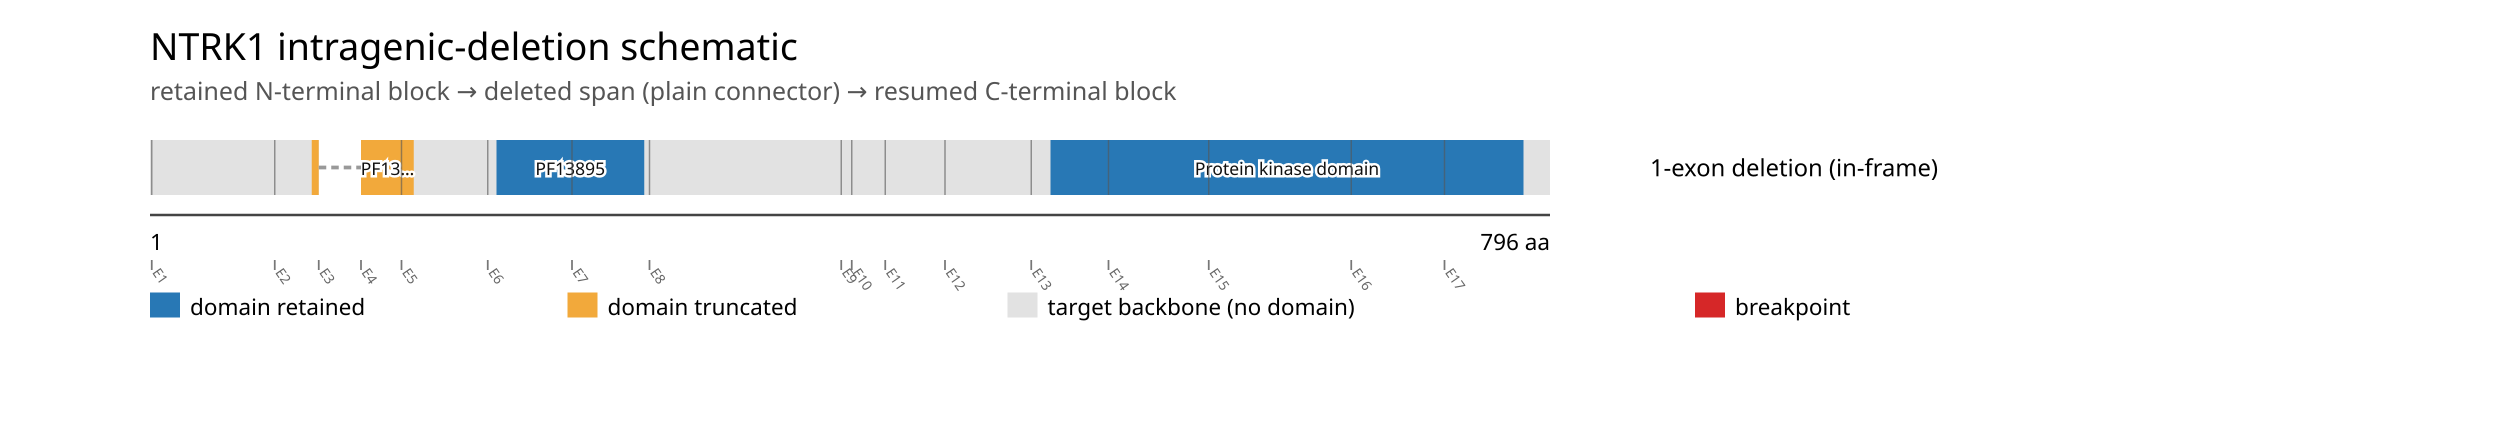
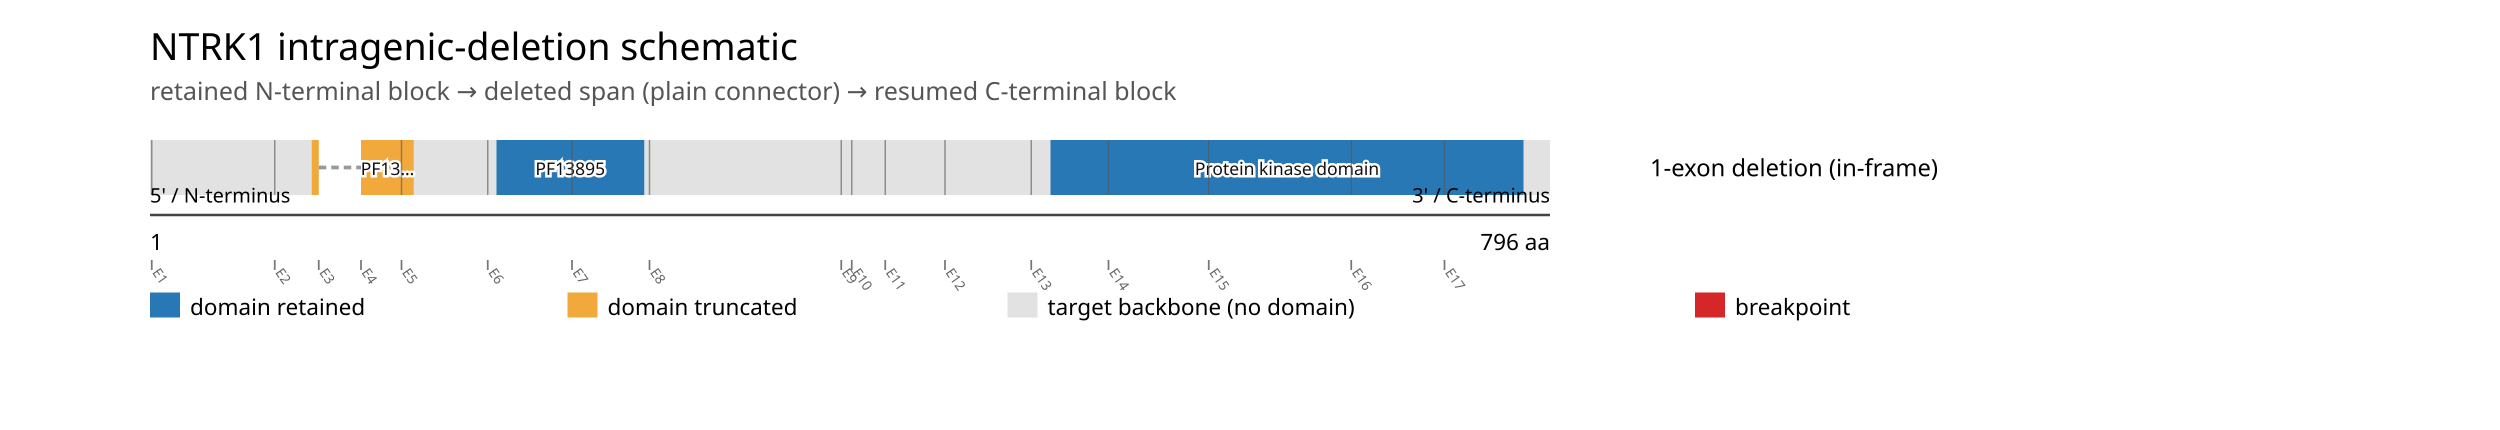
<svg xmlns="http://www.w3.org/2000/svg" width="1000" height="172" viewBox="0 0 1000 172">
  <rect width="1000" height="172" fill="white" />
  <text x="60" y="24" font-family="sans-serif" font-size="15">NTRK1 intragenic-deletion schematic</text>
  <text x="60" y="40" font-family="sans-serif" font-size="10" fill="#555">retained N-terminal block → deleted span (plain connector) → resumed C-terminal block</text>
  <rect x="60.0" y="56.0" width="67.5" height="22" fill="#e2e2e2" />
  <rect x="124.7" y="56.0" width="2.8" height="22" fill="#f2a93b" />
  <line x1="60.7" y1="56.0" x2="60.7" y2="78.0" stroke="#555555" stroke-width="0.6" opacity="0.6" />
  <line x1="109.9" y1="56.0" x2="109.9" y2="78.0" stroke="#555555" stroke-width="0.6" opacity="0.6" />
  <rect x="144.4" y="56.0" width="475.6" height="22" fill="#e2e2e2" />
  <rect x="144.4" y="56.0" width="21.1" height="22" fill="#f2a93b" />
  <text x="155.0" y="70.0" font-family="sans-serif" font-size="7" text-anchor="middle" fill="#111111" stroke="white" stroke-width="2" paint-order="stroke">PF13…</text>
  <rect x="198.6" y="56.0" width="59.1" height="22" fill="#2878b5" />
  <text x="228.1" y="70.0" font-family="sans-serif" font-size="7" text-anchor="middle" fill="#111111" stroke="white" stroke-width="2" paint-order="stroke">PF13895</text>
  <rect x="420.2" y="56.0" width="189.2" height="22" fill="#2878b5" />
  <text x="514.8" y="70.0" font-family="sans-serif" font-size="7" text-anchor="middle" fill="#111111" stroke="white" stroke-width="2" paint-order="stroke">Protein kinase domain</text>
  <line x1="160.6" y1="56.0" x2="160.6" y2="78.0" stroke="#555555" stroke-width="0.6" opacity="0.6" />
  <line x1="195.1" y1="56.0" x2="195.1" y2="78.0" stroke="#555555" stroke-width="0.6" opacity="0.6" />
  <line x1="228.8" y1="56.0" x2="228.8" y2="78.0" stroke="#555555" stroke-width="0.6" opacity="0.6" />
  <line x1="259.8" y1="56.0" x2="259.8" y2="78.0" stroke="#555555" stroke-width="0.6" opacity="0.6" />
  <line x1="336.5" y1="56.0" x2="336.5" y2="78.0" stroke="#555555" stroke-width="0.6" opacity="0.6" />
  <line x1="340.7" y1="56.0" x2="340.7" y2="78.0" stroke="#555555" stroke-width="0.6" opacity="0.6" />
  <line x1="354.1" y1="56.0" x2="354.1" y2="78.0" stroke="#555555" stroke-width="0.6" opacity="0.6" />
  <line x1="378.0" y1="56.0" x2="378.0" y2="78.0" stroke="#555555" stroke-width="0.6" opacity="0.6" />
  <line x1="412.5" y1="56.0" x2="412.5" y2="78.0" stroke="#555555" stroke-width="0.6" opacity="0.6" />
  <line x1="443.4" y1="56.0" x2="443.4" y2="78.0" stroke="#555555" stroke-width="0.6" opacity="0.6" />
  <line x1="483.5" y1="56.0" x2="483.5" y2="78.0" stroke="#555555" stroke-width="0.6" opacity="0.6" />
  <line x1="540.5" y1="56.0" x2="540.5" y2="78.0" stroke="#555555" stroke-width="0.6" opacity="0.6" />
  <line x1="577.8" y1="56.0" x2="577.8" y2="78.0" stroke="#555555" stroke-width="0.6" opacity="0.6" />
  <line x1="127.5" y1="67.0" x2="144.4" y2="67.0" stroke="#999999" stroke-width="1.5" stroke-dasharray="3,2" />
  <text x="660" y="70.5" font-family="sans-serif" font-size="9.5">1-exon deletion (in-frame)</text>
  <line x1="60.0" y1="86.0" x2="620.0" y2="86.0" stroke="#444444" stroke-width="1" />
+   <text x="60.0" y="81.0" font-family="sans-serif" font-size="8" data-axis-end="5-prime" text-anchor="start">5' / N-terminus</text>
+   <text x="620.0" y="81.0" font-family="sans-serif" font-size="8" data-axis-end="3-prime" text-anchor="end">3' / C-terminus</text>
  <text x="60.0" y="100.0" font-family="sans-serif" font-size="9">1</text>
  <text x="620.0" y="100.0" font-family="sans-serif" font-size="9" text-anchor="end">796 aa</text>
  <line x1="60.7" y1="104.0" x2="60.7" y2="108.0" stroke="#777777" stroke-width="0.7" />
  <text x="60.7" y="109.0" font-family="sans-serif" font-size="5.5" fill="#666666" transform="rotate(55 60.7 109.0)">E1</text>
  <line x1="109.9" y1="104.0" x2="109.9" y2="108.0" stroke="#777777" stroke-width="0.7" />
  <text x="109.9" y="109.0" font-family="sans-serif" font-size="5.5" fill="#666666" transform="rotate(55 109.9 109.0)">E2</text>
  <line x1="127.5" y1="104.0" x2="127.5" y2="108.0" stroke="#777777" stroke-width="0.7" />
  <text x="127.5" y="109.0" font-family="sans-serif" font-size="5.5" fill="#666666" transform="rotate(55 127.5 109.0)">E3</text>
  <line x1="144.4" y1="104.0" x2="144.4" y2="108.0" stroke="#777777" stroke-width="0.7" />
  <text x="144.4" y="109.0" font-family="sans-serif" font-size="5.5" fill="#666666" transform="rotate(55 144.4 109.0)">E4</text>
  <line x1="160.6" y1="104.0" x2="160.6" y2="108.0" stroke="#777777" stroke-width="0.7" />
  <text x="160.6" y="109.0" font-family="sans-serif" font-size="5.5" fill="#666666" transform="rotate(55 160.6 109.0)">E5</text>
  <line x1="195.1" y1="104.0" x2="195.1" y2="108.0" stroke="#777777" stroke-width="0.7" />
  <text x="195.1" y="109.0" font-family="sans-serif" font-size="5.5" fill="#666666" transform="rotate(55 195.1 109.0)">E6</text>
  <line x1="228.8" y1="104.0" x2="228.8" y2="108.0" stroke="#777777" stroke-width="0.7" />
  <text x="228.8" y="109.0" font-family="sans-serif" font-size="5.5" fill="#666666" transform="rotate(55 228.8 109.0)">E7</text>
  <line x1="259.8" y1="104.0" x2="259.8" y2="108.0" stroke="#777777" stroke-width="0.7" />
  <text x="259.8" y="109.0" font-family="sans-serif" font-size="5.5" fill="#666666" transform="rotate(55 259.8 109.0)">E8</text>
  <line x1="336.5" y1="104.0" x2="336.5" y2="108.0" stroke="#777777" stroke-width="0.7" />
  <text x="336.5" y="109.0" font-family="sans-serif" font-size="5.5" fill="#666666" transform="rotate(55 336.5 109.0)">E9</text>
  <line x1="340.7" y1="104.0" x2="340.7" y2="108.0" stroke="#777777" stroke-width="0.7" />
  <text x="340.7" y="109.0" font-family="sans-serif" font-size="5.5" fill="#666666" transform="rotate(55 340.7 109.0)">E10</text>
  <line x1="354.1" y1="104.0" x2="354.1" y2="108.0" stroke="#777777" stroke-width="0.7" />
  <text x="354.1" y="109.0" font-family="sans-serif" font-size="5.5" fill="#666666" transform="rotate(55 354.1 109.0)">E11</text>
  <line x1="378.0" y1="104.0" x2="378.0" y2="108.0" stroke="#777777" stroke-width="0.7" />
  <text x="378.0" y="109.0" font-family="sans-serif" font-size="5.5" fill="#666666" transform="rotate(55 378.0 109.0)">E12</text>
  <line x1="412.5" y1="104.0" x2="412.5" y2="108.0" stroke="#777777" stroke-width="0.7" />
  <text x="412.5" y="109.0" font-family="sans-serif" font-size="5.5" fill="#666666" transform="rotate(55 412.5 109.0)">E13</text>
  <line x1="443.4" y1="104.0" x2="443.4" y2="108.0" stroke="#777777" stroke-width="0.7" />
  <text x="443.4" y="109.0" font-family="sans-serif" font-size="5.5" fill="#666666" transform="rotate(55 443.4 109.0)">E14</text>
  <line x1="483.5" y1="104.0" x2="483.5" y2="108.0" stroke="#777777" stroke-width="0.7" />
  <text x="483.5" y="109.0" font-family="sans-serif" font-size="5.5" fill="#666666" transform="rotate(55 483.5 109.0)">E15</text>
  <line x1="540.5" y1="104.0" x2="540.5" y2="108.0" stroke="#777777" stroke-width="0.7" />
  <text x="540.5" y="109.0" font-family="sans-serif" font-size="5.5" fill="#666666" transform="rotate(55 540.5 109.0)">E16</text>
  <line x1="577.8" y1="104.0" x2="577.8" y2="108.0" stroke="#777777" stroke-width="0.7" />
  <text x="577.8" y="109.0" font-family="sans-serif" font-size="5.5" fill="#666666" transform="rotate(55 577.8 109.0)">E17</text>
  <rect x="60.0" y="117.0" width="12" height="10" fill="#2878b5" />
  <text x="76.0" y="126.0" font-family="sans-serif" font-size="9">domain retained</text>
  <rect x="227.0" y="117.0" width="12" height="10" fill="#f2a93b" />
  <text x="243.0" y="126.0" font-family="sans-serif" font-size="9">domain truncated</text>
  <rect x="403.0" y="117.0" width="12" height="10" fill="#e2e2e2" />
  <text x="419.0" y="126.0" font-family="sans-serif" font-size="9">target backbone (no domain)</text>
  <rect x="678.0" y="117.0" width="12" height="10" fill="#d62728" />
  <text x="694.0" y="126.0" font-family="sans-serif" font-size="9">breakpoint</text>
</svg>
